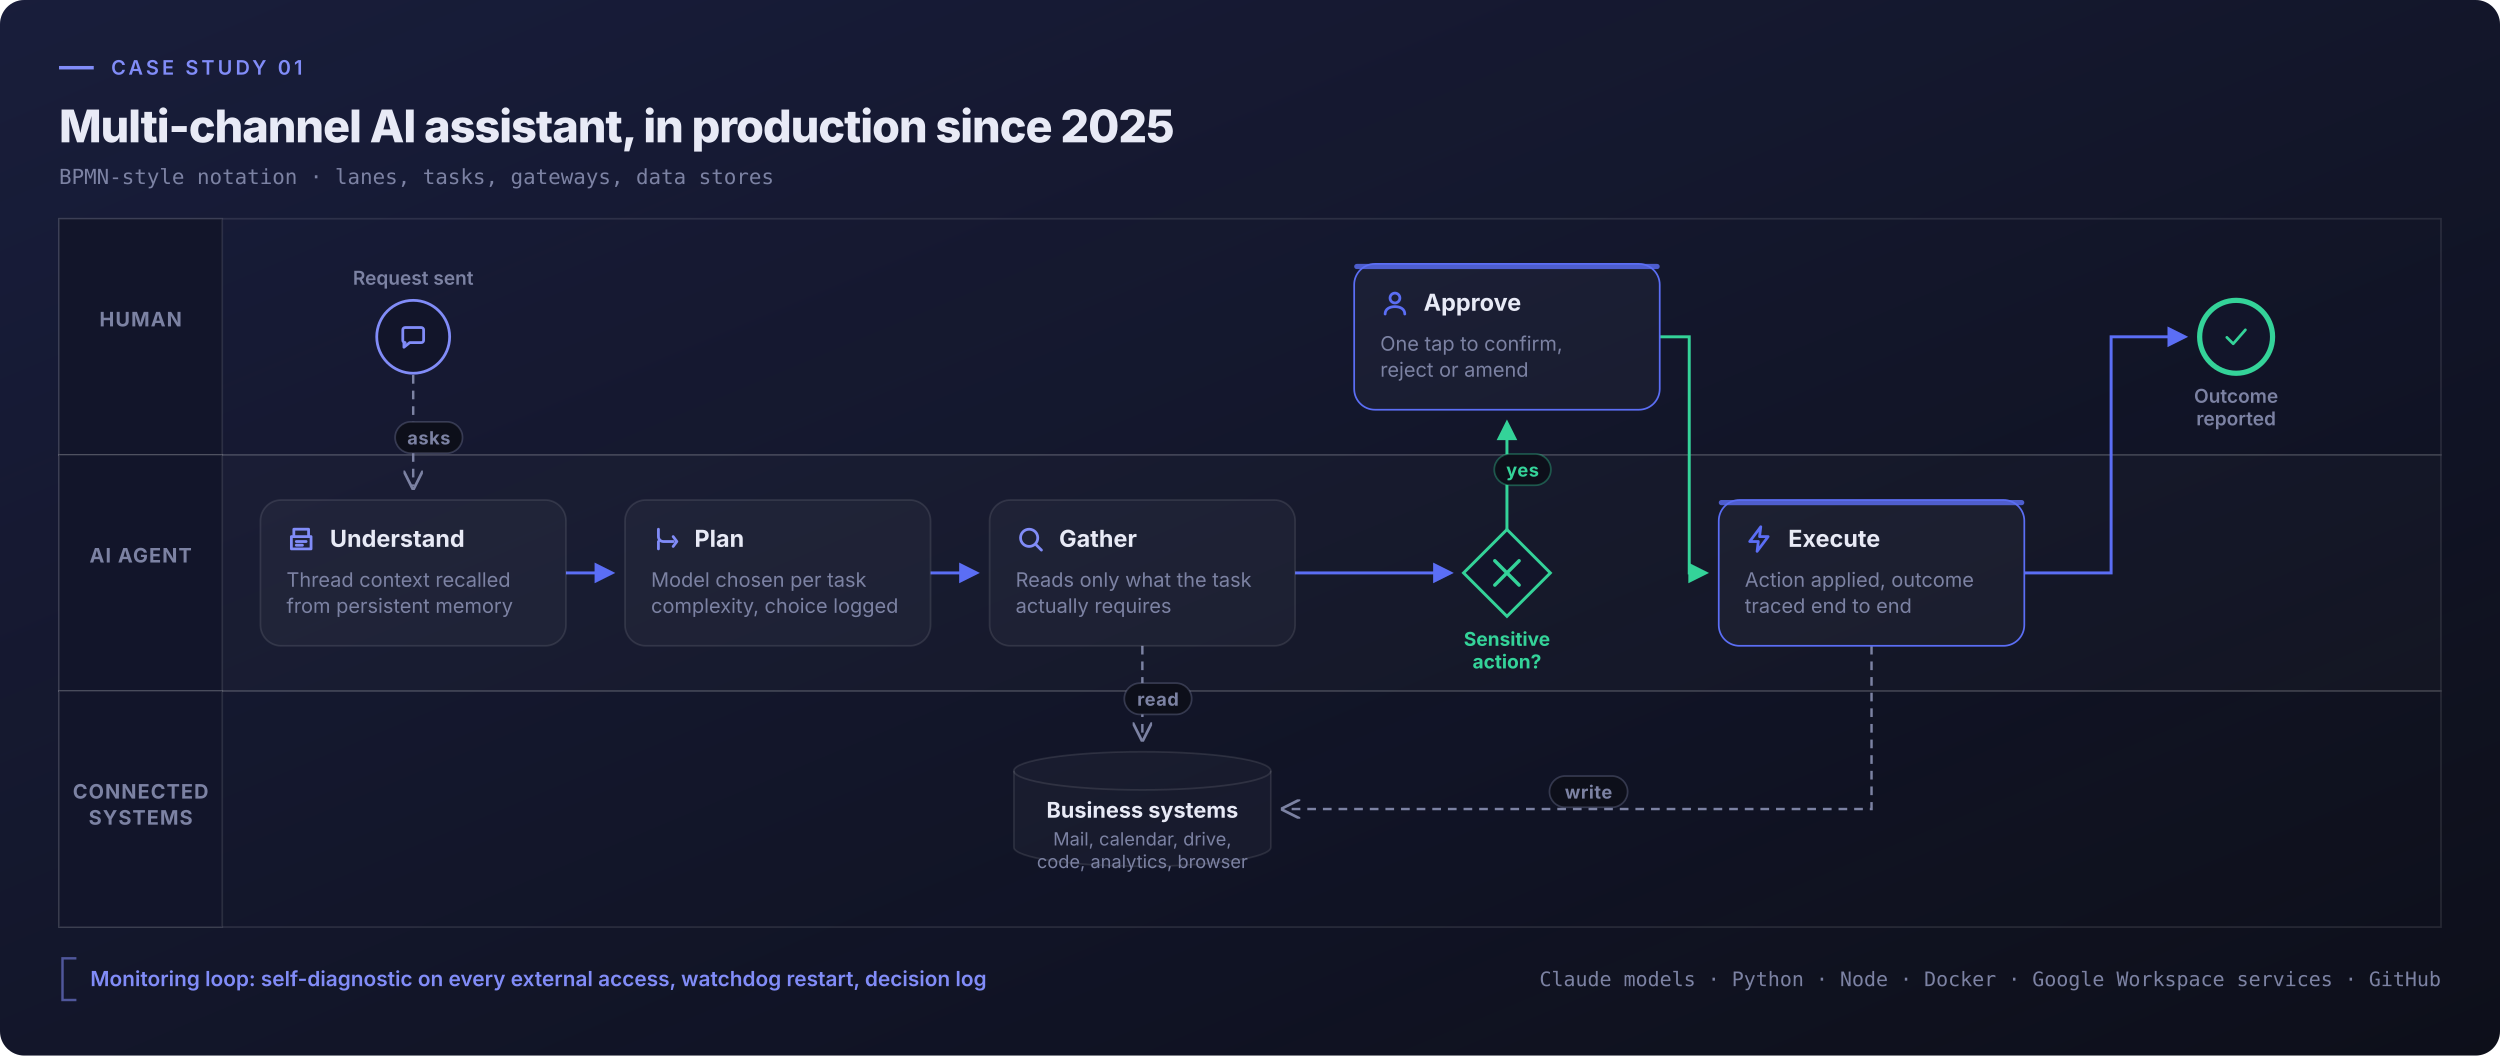
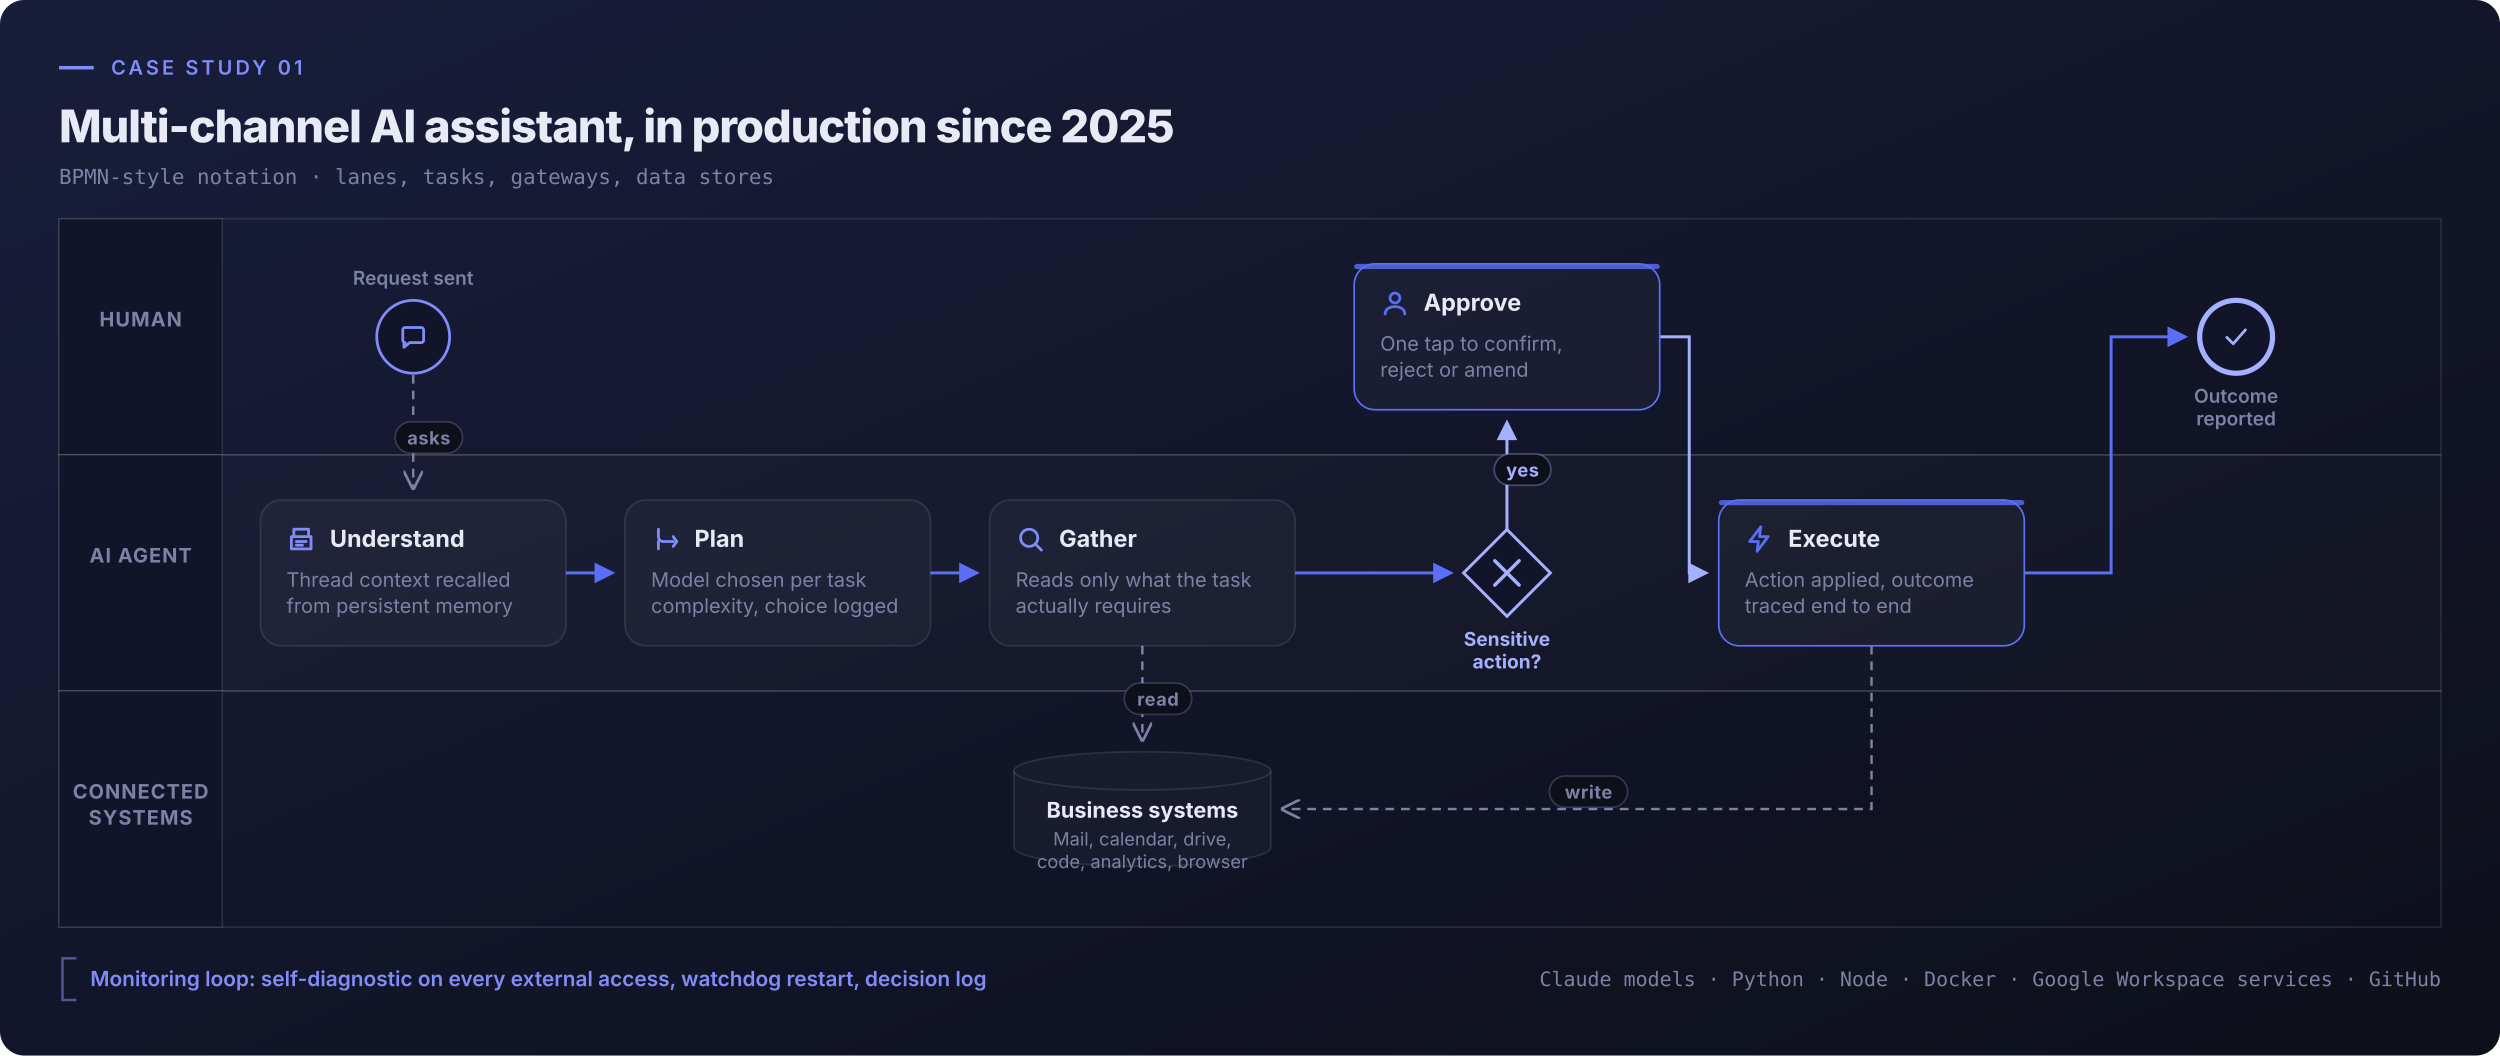
<svg xmlns="http://www.w3.org/2000/svg" viewBox="0 0 1440 608" preserveAspectRatio="xMidYMid meet" role="img" aria-label="Multi-channel AI assistant, in production since 2025">
  <defs>
    <linearGradient id="bgg" x1="0" y1="0" x2="1" y2="1">
      <stop offset="0" stop-color="#5b6ef5" stop-opacity="0.15" />
      <stop offset="1" stop-color="#5b6ef5" stop-opacity="0" />
    </linearGradient>
    <marker id="seq" viewBox="0 0 10 10" refX="8" refY="5" markerWidth="7" markerHeight="7" orient="auto">
      <path d="M0,0 L10,5 L0,10 z" fill="#5b6ef5" />
    </marker>
    <marker id="msg" viewBox="0 0 10 10" refX="8" refY="5" markerWidth="8" markerHeight="8" orient="auto">
      <path d="M0,0 L10,5 L0,10" fill="none" stroke="#7c82a3" stroke-width="1.4" />
    </marker>
    <marker id="grn" viewBox="0 0 10 10" refX="8" refY="5" markerWidth="7" markerHeight="7" orient="auto">
-       <path d="M0,0 L10,5 L0,10 z" fill="#34d399" />
+       <path d="M0,0 L10,5 L0,10 z" fill="#a5b0ff" />
    </marker>
  </defs>
  <rect width="1440" height="608" rx="14" fill="#0d0f1a" />
  <rect width="1440" height="608" rx="14" fill="url(#bgg)" />
  <rect x="34" y="38" width="20" height="2" fill="#818cf8" />
  <text x="64" y="43" font-family="Google Sans Text, Google Sans, system-ui, -apple-system, sans-serif" font-size="11.5" font-weight="600" letter-spacing="1.8" fill="#818cf8">CASE STUDY 01</text>
  <text x="34" y="82" font-family="Google Sans, Google Sans Text, system-ui, -apple-system, sans-serif" font-size="26" font-weight="800" letter-spacing="-0.6" fill="#e8eaf6">Multi-channel AI assistant, in production since 2025</text>
  <text x="34" y="106" font-family="Google Sans Code, ui-monospace, SFMono-Regular, Menlo, monospace" font-size="12" fill="#7c82a3">BPMN-style notation · lanes, tasks, gateways, data stores</text>
  <rect x="34" y="126" width="1372" height="136" fill="none" stroke="rgba(255,255,255,0.10)" />
  <rect x="34" y="126" width="94" height="136" fill="#12152a" stroke="rgba(255,255,255,0.10)" />
  <text x="81" y="188" text-anchor="middle" font-family="Google Sans Text, Google Sans, system-ui, -apple-system, sans-serif" font-size="11.5" font-weight="700" letter-spacing="0.6" fill="#7c82a3">HUMAN</text>
  <rect x="34" y="262" width="1372" height="136" fill="rgba(255,255,255,0.016)" />
  <rect x="34" y="262" width="1372" height="136" fill="none" stroke="rgba(255,255,255,0.10)" />
  <rect x="34" y="262" width="94" height="136" fill="#12152a" stroke="rgba(255,255,255,0.10)" />
  <text x="81" y="324" text-anchor="middle" font-family="Google Sans Text, Google Sans, system-ui, -apple-system, sans-serif" font-size="11.5" font-weight="700" letter-spacing="0.6" fill="#7c82a3">AI AGENT</text>
  <rect x="34" y="398" width="1372" height="136" fill="none" stroke="rgba(255,255,255,0.10)" />
  <rect x="34" y="398" width="94" height="136" fill="#12152a" stroke="rgba(255,255,255,0.10)" />
  <text x="81" y="460" text-anchor="middle" font-family="Google Sans Text, Google Sans, system-ui, -apple-system, sans-serif" font-size="11.5" font-weight="700" letter-spacing="0.6" fill="#7c82a3">CONNECTED</text>
  <text x="81" y="475" text-anchor="middle" font-family="Google Sans Text, Google Sans, system-ui, -apple-system, sans-serif" font-size="11.5" font-weight="700" letter-spacing="0.6" fill="#7c82a3">SYSTEMS</text>
  <path d="M 238.0 216.0 V 280.0" fill="none" stroke="#7c82a3" stroke-width="1.4" stroke-dasharray="5 4" marker-end="url(#msg)" />
  <rect x="227.6" y="243.0" width="38.8" height="18" rx="9" fill="#0d0f1a" stroke="#7c82a3" stroke-opacity="0.35" />
  <text x="247.0" y="256.0" text-anchor="middle" font-family="Google Sans Text, Google Sans, system-ui, -apple-system, sans-serif" font-size="10.5" font-weight="700" letter-spacing="0.3" fill="#7c82a3">asks</text>
  <path d="M 326.0 330.0 H 352.0" fill="none" stroke="#5b6ef5" stroke-width="1.7" marker-end="url(#seq)" />
  <path d="M 536.0 330.0 H 562.0" fill="none" stroke="#5b6ef5" stroke-width="1.7" marker-end="url(#seq)" />
  <path d="M 658.0 372.0 V 425.0" fill="none" stroke="#7c82a3" stroke-width="1.4" stroke-dasharray="5 4" marker-end="url(#msg)" />
  <rect x="647.6" y="393.5" width="38.8" height="18" rx="9" fill="#0d0f1a" stroke="#7c82a3" stroke-opacity="0.35" />
  <text x="667.0" y="406.5" text-anchor="middle" font-family="Google Sans Text, Google Sans, system-ui, -apple-system, sans-serif" font-size="10.5" font-weight="700" letter-spacing="0.3" fill="#7c82a3">read</text>
  <path d="M 746.0 330.0 H 835.0" fill="none" stroke="#5b6ef5" stroke-width="1.7" marker-end="url(#seq)" />
-   <path d="M 868.0 305.0 V 244.0" fill="none" stroke="#34d399" stroke-width="1.7" marker-end="url(#grn)" />
-   <rect x="860.7" y="261.5" width="32.6" height="18" rx="9" fill="#0d0f1a" stroke="#34d399" stroke-opacity="0.35" />
-   <text x="877.0" y="274.5" text-anchor="middle" font-family="Google Sans Text, Google Sans, system-ui, -apple-system, sans-serif" font-size="10.5" font-weight="700" letter-spacing="0.3" fill="#34d399">yes</text>
-   <path d="M 956.0 194.0 H 973.0 V 330.0 H 982.0" fill="none" stroke="#34d399" stroke-width="1.7" marker-end="url(#grn)" />
+   <path d="M 868.0 305.0 V 244.0" fill="none" stroke="#a5b0ff" stroke-width="1.7" marker-end="url(#grn)" />
+   <rect x="860.7" y="261.5" width="32.6" height="18" rx="9" fill="#0d0f1a" stroke="#a5b0ff" stroke-opacity="0.35" />
+   <text x="877.0" y="274.5" text-anchor="middle" font-family="Google Sans Text, Google Sans, system-ui, -apple-system, sans-serif" font-size="10.5" font-weight="700" letter-spacing="0.3" fill="#a5b0ff">yes</text>
+   <path d="M 956.0 194.0 H 973.0 V 330.0 H 982.0" fill="none" stroke="#a5b0ff" stroke-width="1.7" marker-end="url(#grn)" />
  <path d="M 1078.0 372.0 V 466.0 H 740.0" fill="none" stroke="#7c82a3" stroke-width="1.4" stroke-dasharray="5 4" marker-end="url(#msg)" />
  <rect x="892.5" y="447.0" width="45.0" height="18" rx="9" fill="#0d0f1a" stroke="#7c82a3" stroke-opacity="0.35" />
  <text x="915.0" y="460.0" text-anchor="middle" font-family="Google Sans Text, Google Sans, system-ui, -apple-system, sans-serif" font-size="10.5" font-weight="700" letter-spacing="0.3" fill="#7c82a3">write</text>
  <path d="M 1166.0 330.0 H 1216.0 V 194.0 H 1258.0" fill="none" stroke="#5b6ef5" stroke-width="1.7" marker-end="url(#seq)" />
  <circle cx="238.0" cy="194.0" r="21" fill="#12152a" stroke="#818cf8" stroke-width="1.6" />
  <g transform="translate(230.0,186.0) scale(0.667)" fill="none" stroke="#818cf8" stroke-width="2.40" stroke-linecap="round" stroke-linejoin="round">
    <path d="M3 6a2 2 0 0 1 2-2h14a2 2 0 0 1 2 2v9a2 2 0 0 1-2 2H9l-5 4v-4H5a2 2 0 0 1-2-2z" />
  </g>
  <text x="238.0" y="164.0" text-anchor="middle" font-family="Google Sans Text, Google Sans, system-ui, -apple-system, sans-serif" font-size="11" font-weight="600" fill="#7c82a3">Request sent</text>
  <rect x="150.0" y="288.0" width="176" height="84" rx="12" fill="rgba(255,255,255,0.035)" stroke="rgba(255,255,255,0.10)" stroke-opacity="1" />
  <rect x="150.0" y="288.0" width="176" height="3" rx="1.5" fill="none" fill-opacity="0.8" />
  <g transform="translate(165.0,302.0) scale(0.708)" fill="none" stroke="#818cf8" stroke-width="2.26" stroke-linecap="round" stroke-linejoin="round">
    <path d="M6 4h12v6H6z M4 10h16v10H4z M8 14h8 M8 17h5" />
  </g>
  <text x="190.0" y="315.0" font-family="Google Sans Text, Google Sans, system-ui, -apple-system, sans-serif" font-size="13.5" font-weight="700" fill="#e8eaf6">Understand</text>
  <text x="165.0" y="338.0" font-family="Google Sans Text, Google Sans, system-ui, -apple-system, sans-serif" font-size="11.5" fill="#7c82a3">Thread context recalled</text>
  <text x="165.0" y="353.0" font-family="Google Sans Text, Google Sans, system-ui, -apple-system, sans-serif" font-size="11.5" fill="#7c82a3">from persistent memory</text>
  <rect x="360.0" y="288.0" width="176" height="84" rx="12" fill="rgba(255,255,255,0.035)" stroke="rgba(255,255,255,0.10)" stroke-opacity="1" />
  <rect x="360.0" y="288.0" width="176" height="3" rx="1.5" fill="none" fill-opacity="0.8" />
  <g transform="translate(375.0,302.0) scale(0.708)" fill="none" stroke="#818cf8" stroke-width="2.26" stroke-linecap="round" stroke-linejoin="round">
    <path d="M6 4v6a4 4 0 0 0 4 4h8 M18 10l3 4-3 4 M6 14v6" />
  </g>
  <text x="400.0" y="315.0" font-family="Google Sans Text, Google Sans, system-ui, -apple-system, sans-serif" font-size="13.5" font-weight="700" fill="#e8eaf6">Plan</text>
  <text x="375.0" y="338.0" font-family="Google Sans Text, Google Sans, system-ui, -apple-system, sans-serif" font-size="11.5" fill="#7c82a3">Model chosen per task</text>
  <text x="375.0" y="353.0" font-family="Google Sans Text, Google Sans, system-ui, -apple-system, sans-serif" font-size="11.5" fill="#7c82a3">complexity, choice logged</text>
  <rect x="570.0" y="288.0" width="176" height="84" rx="12" fill="rgba(255,255,255,0.035)" stroke="rgba(255,255,255,0.10)" stroke-opacity="1" />
  <rect x="570.0" y="288.0" width="176" height="3" rx="1.5" fill="none" fill-opacity="0.8" />
  <g transform="translate(585.0,302.0) scale(0.708)" fill="none" stroke="#818cf8" stroke-width="2.26" stroke-linecap="round" stroke-linejoin="round">
    <path d="M11 4a7 7 0 1 0 0 14 7 7 0 0 0 0-14z M16.5 16.5L21 21" />
  </g>
  <text x="610.0" y="315.0" font-family="Google Sans Text, Google Sans, system-ui, -apple-system, sans-serif" font-size="13.5" font-weight="700" fill="#e8eaf6">Gather</text>
  <text x="585.0" y="338.0" font-family="Google Sans Text, Google Sans, system-ui, -apple-system, sans-serif" font-size="11.5" fill="#7c82a3">Reads only what the task</text>
  <text x="585.0" y="353.0" font-family="Google Sans Text, Google Sans, system-ui, -apple-system, sans-serif" font-size="11.5" fill="#7c82a3">actually requires</text>
  <path d="M 584 444.0 a 74.0 11 0 0 1 148 0 v 44 a 74.0 11 0 0 1 -148 0 z" fill="rgba(255,255,255,0.035)" stroke="rgba(255,255,255,0.10)" />
  <path d="M 584 444.0 a 74.0 11 0 0 0 148 0" fill="none" stroke="rgba(255,255,255,0.10)" />
  <text x="658.0" y="471.0" text-anchor="middle" font-family="Google Sans Text, Google Sans, system-ui, -apple-system, sans-serif" font-size="12.5" font-weight="700" fill="#e8eaf6">Business systems</text>
  <text x="658.0" y="487.0" text-anchor="middle" font-family="Google Sans Text, Google Sans, system-ui, -apple-system, sans-serif" font-size="10.5" fill="#7c82a3">Mail, calendar, drive,</text>
  <text x="658.0" y="500.0" text-anchor="middle" font-family="Google Sans Text, Google Sans, system-ui, -apple-system, sans-serif" font-size="10.5" fill="#7c82a3">code, analytics, browser</text>
-   <path d="M 868.0 305.0 L 893.0 330.0 L 868.0 355.0 L 843.0 330.0 Z" fill="#12152a" stroke="#34d399" stroke-width="1.7" />
-   <path d="M 861.0 323.0 l 14 14 M 875.0 323.0 l -14 14" stroke="#34d399" stroke-width="2" stroke-linecap="round" />
-   <text x="868.0" y="372.0" text-anchor="middle" font-family="Google Sans Text, Google Sans, system-ui, -apple-system, sans-serif" font-size="11" font-weight="700" fill="#34d399">Sensitive</text>
-   <text x="868.0" y="385.0" text-anchor="middle" font-family="Google Sans Text, Google Sans, system-ui, -apple-system, sans-serif" font-size="11" font-weight="700" fill="#34d399">action?</text>
+   <path d="M 868.0 305.0 L 893.0 330.0 L 868.0 355.0 L 843.0 330.0 Z" fill="#12152a" stroke="#a5b0ff" stroke-width="1.7" />
+   <path d="M 861.0 323.0 l 14 14 M 875.0 323.0 l -14 14" stroke="#a5b0ff" stroke-width="2" stroke-linecap="round" />
+   <text x="868.0" y="372.0" text-anchor="middle" font-family="Google Sans Text, Google Sans, system-ui, -apple-system, sans-serif" font-size="11" font-weight="700" fill="#a5b0ff">Sensitive</text>
+   <text x="868.0" y="385.0" text-anchor="middle" font-family="Google Sans Text, Google Sans, system-ui, -apple-system, sans-serif" font-size="11" font-weight="700" fill="#a5b0ff">action?</text>
  <rect x="780.0" y="152.0" width="176" height="84" rx="12" fill="rgba(255,255,255,0.035)" stroke="#5b6ef5" stroke-opacity="1" />
  <rect x="780.0" y="152.0" width="176" height="3" rx="1.5" fill="#5b6ef5" fill-opacity="0.8" />
  <g transform="translate(795.0,166.0) scale(0.708)" fill="none" stroke="#5b6ef5" stroke-width="2.26" stroke-linecap="round" stroke-linejoin="round">
    <path d="M12 12a4 4 0 1 0 0-8 4 4 0 0 0 0 8z M4 21c0-4 3.6-6 8-6s8 2 8 6" />
  </g>
  <text x="820.0" y="179.0" font-family="Google Sans Text, Google Sans, system-ui, -apple-system, sans-serif" font-size="13.5" font-weight="700" fill="#e8eaf6">Approve</text>
  <text x="795.0" y="202.0" font-family="Google Sans Text, Google Sans, system-ui, -apple-system, sans-serif" font-size="11.5" fill="#7c82a3">One tap to confirm,</text>
  <text x="795.0" y="217.0" font-family="Google Sans Text, Google Sans, system-ui, -apple-system, sans-serif" font-size="11.5" fill="#7c82a3">reject or amend</text>
  <rect x="990.0" y="288.0" width="176" height="84" rx="12" fill="rgba(255,255,255,0.035)" stroke="#5b6ef5" stroke-opacity="1" />
  <rect x="990.0" y="288.0" width="176" height="3" rx="1.5" fill="#5b6ef5" fill-opacity="0.8" />
  <g transform="translate(1005.0,302.0) scale(0.708)" fill="none" stroke="#5b6ef5" stroke-width="2.26" stroke-linecap="round" stroke-linejoin="round">
    <path d="M13 2L4 14h7l-1 8 9-12h-7z" />
  </g>
  <text x="1030.0" y="315.0" font-family="Google Sans Text, Google Sans, system-ui, -apple-system, sans-serif" font-size="13.5" font-weight="700" fill="#e8eaf6">Execute</text>
  <text x="1005.0" y="338.0" font-family="Google Sans Text, Google Sans, system-ui, -apple-system, sans-serif" font-size="11.5" fill="#7c82a3">Action applied, outcome</text>
  <text x="1005.0" y="353.0" font-family="Google Sans Text, Google Sans, system-ui, -apple-system, sans-serif" font-size="11.5" fill="#7c82a3">traced end to end</text>
-   <circle cx="1288.0" cy="194.0" r="21" fill="#12152a" stroke="#34d399" stroke-width="3.0" />
-   <g transform="translate(1280.0,186.0) scale(0.667)" fill="none" stroke="#34d399" stroke-width="2.40" stroke-linecap="round" stroke-linejoin="round">
+   <circle cx="1288.0" cy="194.0" r="21" fill="#12152a" stroke="#a5b0ff" stroke-width="3.0" />
+   <g transform="translate(1280.0,186.0) scale(0.667)" fill="none" stroke="#a5b0ff" stroke-width="2.40" stroke-linecap="round" stroke-linejoin="round">
    <path d="M4 12.5l5.5 5.5L20 6" />
  </g>
  <text x="1288.0" y="232.0" text-anchor="middle" font-family="Google Sans Text, Google Sans, system-ui, -apple-system, sans-serif" font-size="11" font-weight="600" fill="#7c82a3">Outcome</text>
  <text x="1288.0" y="245.0" text-anchor="middle" font-family="Google Sans Text, Google Sans, system-ui, -apple-system, sans-serif" font-size="11" font-weight="600" fill="#7c82a3">reported</text>
  <path d="M 44 552 h -8 v 24 h 8" fill="none" stroke="#818cf8" stroke-opacity="0.55" stroke-width="1.4" />
  <text x="52" y="568" font-family="Google Sans Text, Google Sans, system-ui, -apple-system, sans-serif" font-size="12" font-weight="600" fill="#818cf8">Monitoring loop: self-diagnostic on every external access, watchdog restart, decision log</text>
  <text x="1406" y="568" text-anchor="end" font-family="Google Sans Code, ui-monospace, SFMono-Regular, Menlo, monospace" font-size="11.5" fill="#7c82a3">Claude models · Python · Node · Docker · Google Workspace services · GitHub</text>
</svg>
